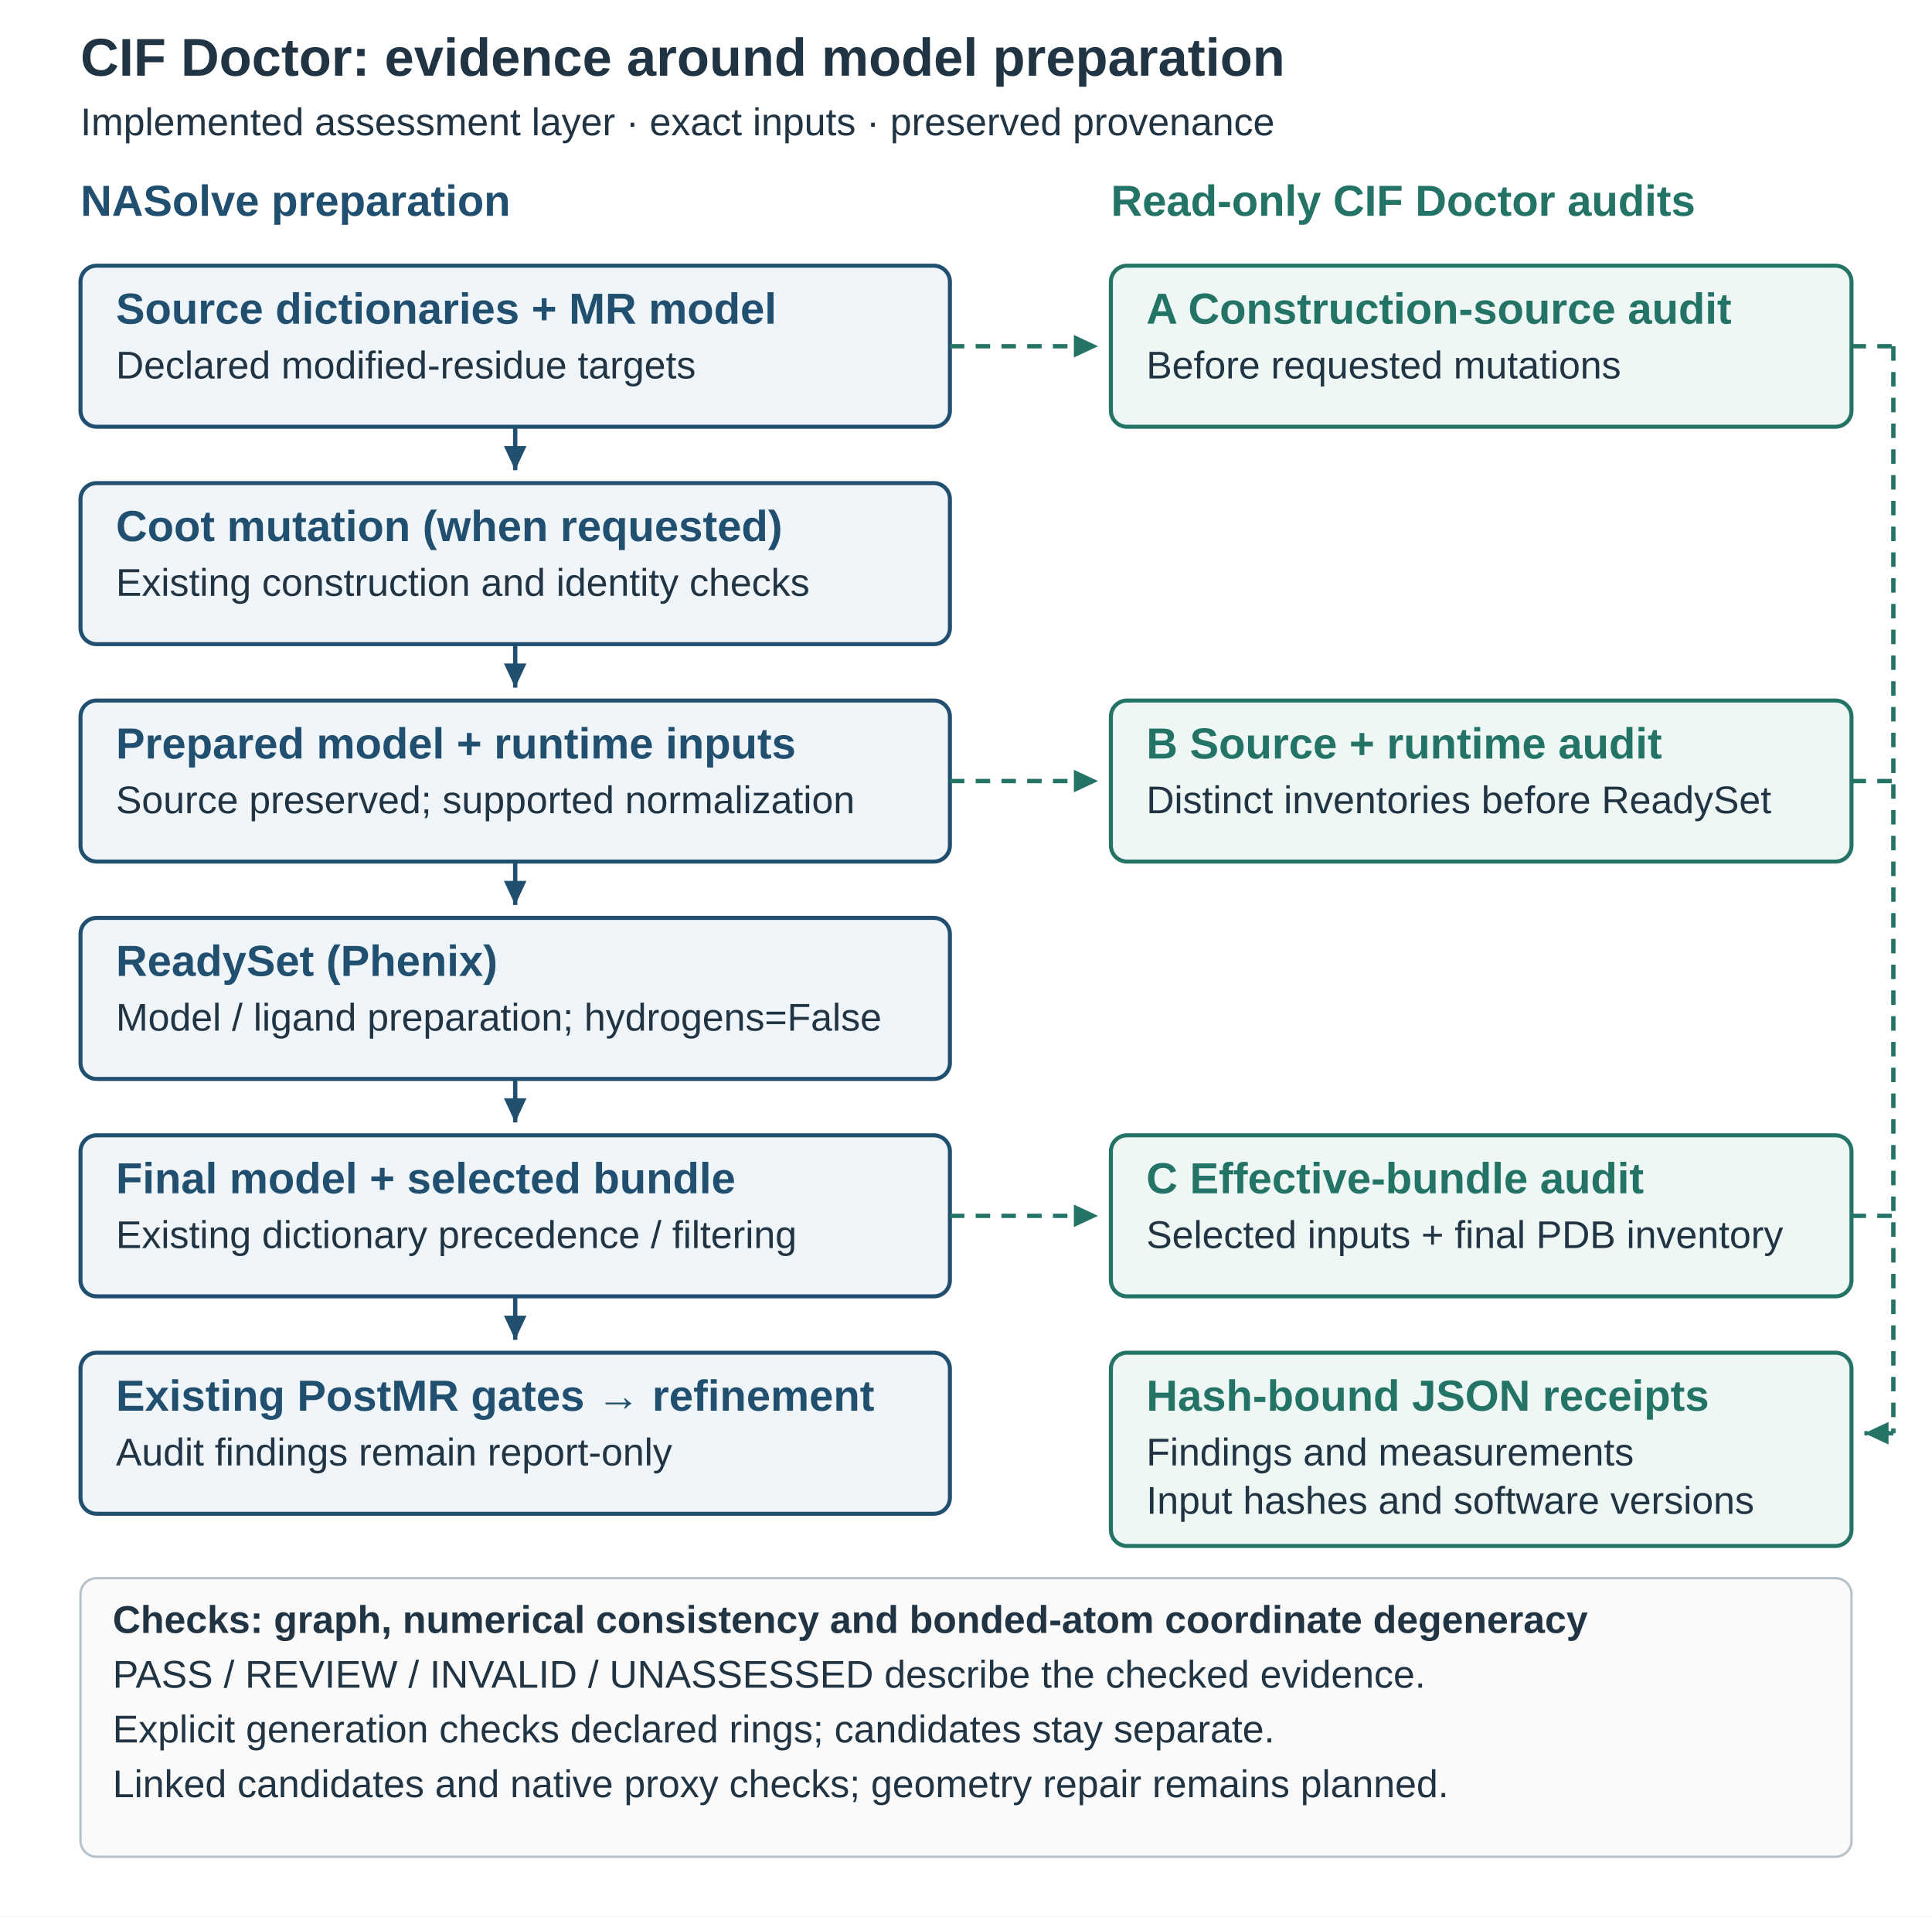
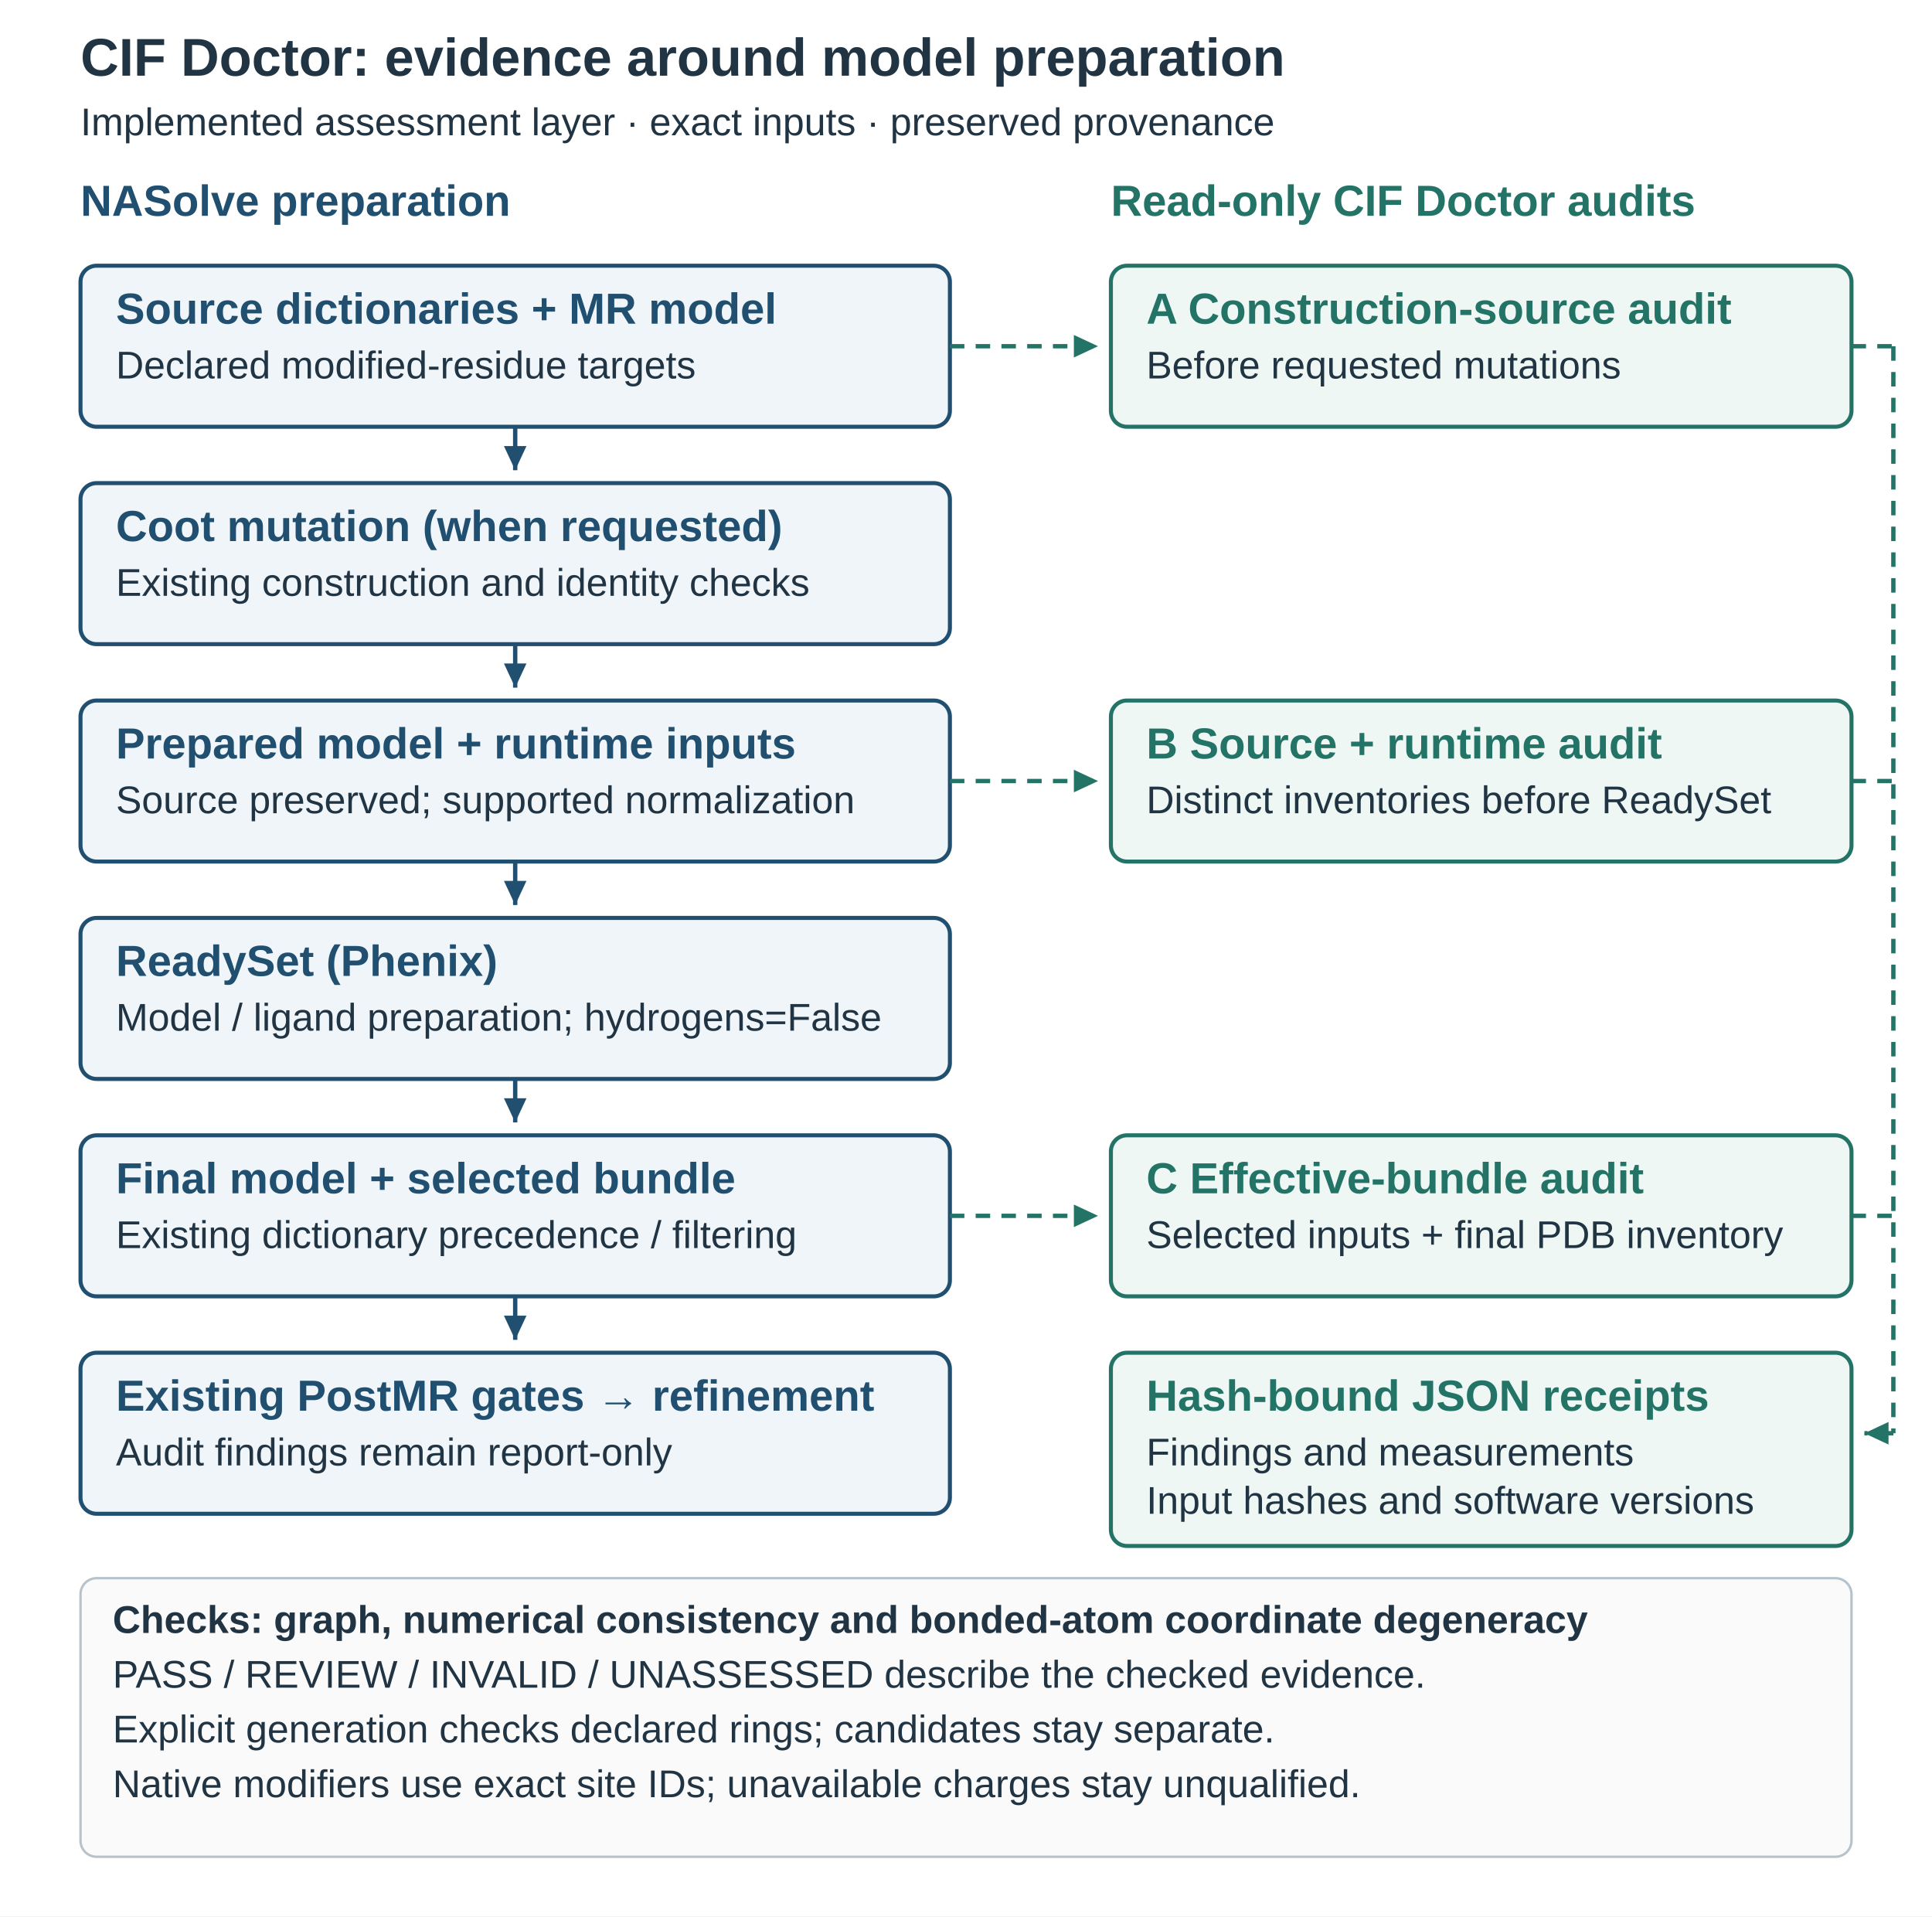
<svg xmlns="http://www.w3.org/2000/svg" width="180mm" height="178.5mm" viewBox="0 0 1200 1190" role="img" aria-labelledby="title description">
  <rect width="1200" height="1190" fill="white" />
  <text x="50" y="47" font-family="Arial, Helvetica, sans-serif" font-size="33" font-weight="bold" fill="#213443" text-anchor="start">CIF Doctor: evidence around model preparation</text>
  <text x="50" y="84" font-family="Arial, Helvetica, sans-serif" font-size="24" font-weight="normal" fill="#213443" text-anchor="start">Implemented assessment layer · exact inputs · preserved provenance</text>
  <text x="50" y="134" font-family="Arial, Helvetica, sans-serif" font-size="27" font-weight="bold" fill="#214f70" text-anchor="start">NASolve preparation</text>
  <text x="690" y="134" font-family="Arial, Helvetica, sans-serif" font-size="27" font-weight="bold" fill="#237466" text-anchor="start">Read-only CIF Doctor audits</text>
  <g id="source-inputs">
    <rect x="50" y="165" width="540" height="100" rx="10" fill="#f0f5f9" stroke="#214f70" stroke-width="2.5" />
    <text x="72" y="201" font-family="Arial, Helvetica, sans-serif" font-size="27" font-weight="bold" fill="#214f70" text-anchor="start">Source dictionaries + MR model</text>
    <text x="72" y="235" font-family="Arial, Helvetica, sans-serif" font-size="24" font-weight="normal" fill="#213443" text-anchor="start">Declared modified-residue targets</text>
  </g>
  <g id="coot-mutation">
    <rect x="50" y="300" width="540" height="100" rx="10" fill="#f0f5f9" stroke="#214f70" stroke-width="2.5" />
    <text x="72" y="336" font-family="Arial, Helvetica, sans-serif" font-size="27" font-weight="bold" fill="#214f70" text-anchor="start">Coot mutation (when requested)</text>
    <text x="72" y="370" font-family="Arial, Helvetica, sans-serif" font-size="24" font-weight="normal" fill="#213443" text-anchor="start">Existing construction and identity checks</text>
  </g>
  <g id="prepared-inputs">
    <rect x="50" y="435" width="540" height="100" rx="10" fill="#f0f5f9" stroke="#214f70" stroke-width="2.5" />
    <text x="72" y="471" font-family="Arial, Helvetica, sans-serif" font-size="27" font-weight="bold" fill="#214f70" text-anchor="start">Prepared model + runtime inputs</text>
    <text x="72" y="505" font-family="Arial, Helvetica, sans-serif" font-size="24" font-weight="normal" fill="#213443" text-anchor="start">Source preserved; supported normalization</text>
  </g>
  <g id="readyset">
    <rect x="50" y="570" width="540" height="100" rx="10" fill="#f0f5f9" stroke="#214f70" stroke-width="2.5" />
    <text x="72" y="606" font-family="Arial, Helvetica, sans-serif" font-size="27" font-weight="bold" fill="#214f70" text-anchor="start">ReadySet (Phenix)</text>
    <text x="72" y="640" font-family="Arial, Helvetica, sans-serif" font-size="24" font-weight="normal" fill="#213443" text-anchor="start">Model / ligand preparation; hydrogens=False</text>
  </g>
  <g id="effective-inputs">
    <rect x="50" y="705" width="540" height="100" rx="10" fill="#f0f5f9" stroke="#214f70" stroke-width="2.5" />
    <text x="72" y="741" font-family="Arial, Helvetica, sans-serif" font-size="27" font-weight="bold" fill="#214f70" text-anchor="start">Final model + selected bundle</text>
    <text x="72" y="775" font-family="Arial, Helvetica, sans-serif" font-size="24" font-weight="normal" fill="#213443" text-anchor="start">Existing dictionary precedence / filtering</text>
  </g>
  <g id="postmr-gates">
    <rect x="50" y="840" width="540" height="100" rx="10" fill="#f0f5f9" stroke="#214f70" stroke-width="2.5" />
    <text x="72" y="876" font-family="Arial, Helvetica, sans-serif" font-size="27" font-weight="bold" fill="#214f70" text-anchor="start">Existing PostMR gates → refinement</text>
    <text x="72" y="910" font-family="Arial, Helvetica, sans-serif" font-size="24" font-weight="normal" fill="#213443" text-anchor="start">Audit findings remain report-only</text>
  </g>
  <g id="preparation-flow-0">
    <path d="M 320.0 265.0 L 320.0 292.0" fill="none" stroke="#214f70" stroke-width="2.7" />
    <polygon points="320.0,292.0 313.0,277.0 327.0,277.0" fill="#214f70" />
  </g>
  <g id="preparation-flow-1">
    <path d="M 320.0 400.0 L 320.0 427.0" fill="none" stroke="#214f70" stroke-width="2.7" />
    <polygon points="320.0,427.0 313.0,412.0 327.0,412.0" fill="#214f70" />
  </g>
  <g id="preparation-flow-2">
    <path d="M 320.0 535.0 L 320.0 562.0" fill="none" stroke="#214f70" stroke-width="2.7" />
    <polygon points="320.0,562.0 313.0,547.0 327.0,547.0" fill="#214f70" />
  </g>
  <g id="preparation-flow-3">
    <path d="M 320.0 670.0 L 320.0 697.0" fill="none" stroke="#214f70" stroke-width="2.7" />
    <polygon points="320.0,697.0 313.0,682.0 327.0,682.0" fill="#214f70" />
  </g>
  <g id="preparation-flow-4">
    <path d="M 320.0 805.0 L 320.0 832.0" fill="none" stroke="#214f70" stroke-width="2.7" />
    <polygon points="320.0,832.0 313.0,817.0 327.0,817.0" fill="#214f70" />
  </g>
  <g id="mutation-audit">
    <rect x="690" y="165" width="460" height="100" rx="10" fill="#eef7f3" stroke="#237466" stroke-width="2.5" />
    <text x="712" y="201" font-family="Arial, Helvetica, sans-serif" font-size="27" font-weight="bold" fill="#237466" text-anchor="start">A  Construction-source audit</text>
    <text x="712" y="235" font-family="Arial, Helvetica, sans-serif" font-size="24" font-weight="normal" fill="#213443" text-anchor="start">Before requested mutations</text>
  </g>
  <g id="audit-branch-mutation-audit">
    <path d="M 590.0 215.0 L 599.0 215.0" fill="none" stroke="#237466" stroke-width="2.7" />
    <path d="M 606.0 215.0 L 615.0 215.0" fill="none" stroke="#237466" stroke-width="2.7" />
    <path d="M 622.0 215.0 L 631.0 215.0" fill="none" stroke="#237466" stroke-width="2.7" />
    <path d="M 638.0 215.0 L 647.0 215.0" fill="none" stroke="#237466" stroke-width="2.7" />
    <path d="M 654.0 215.0 L 663.0 215.0" fill="none" stroke="#237466" stroke-width="2.7" />
    <path d="M 670.0 215.0 L 679.0 215.0" fill="none" stroke="#237466" stroke-width="2.7" />
    <polygon points="682.0,215.0 667.0,222.0 667.0,208.0" fill="#237466" />
  </g>
  <g id="source-runtime-audit">
    <rect x="690" y="435" width="460" height="100" rx="10" fill="#eef7f3" stroke="#237466" stroke-width="2.5" />
    <text x="712" y="471" font-family="Arial, Helvetica, sans-serif" font-size="27" font-weight="bold" fill="#237466" text-anchor="start">B  Source + runtime audit</text>
    <text x="712" y="505" font-family="Arial, Helvetica, sans-serif" font-size="24" font-weight="normal" fill="#213443" text-anchor="start">Distinct inventories before ReadySet</text>
  </g>
  <g id="audit-branch-source-runtime-audit">
    <path d="M 590.0 485.0 L 599.0 485.0" fill="none" stroke="#237466" stroke-width="2.7" />
    <path d="M 606.0 485.0 L 615.0 485.0" fill="none" stroke="#237466" stroke-width="2.7" />
    <path d="M 622.0 485.0 L 631.0 485.0" fill="none" stroke="#237466" stroke-width="2.7" />
    <path d="M 638.0 485.0 L 647.0 485.0" fill="none" stroke="#237466" stroke-width="2.7" />
    <path d="M 654.0 485.0 L 663.0 485.0" fill="none" stroke="#237466" stroke-width="2.7" />
    <path d="M 670.0 485.0 L 679.0 485.0" fill="none" stroke="#237466" stroke-width="2.7" />
    <polygon points="682.0,485.0 667.0,492.0 667.0,478.0" fill="#237466" />
  </g>
  <g id="effective-audit">
    <rect x="690" y="705" width="460" height="100" rx="10" fill="#eef7f3" stroke="#237466" stroke-width="2.5" />
    <text x="712" y="741" font-family="Arial, Helvetica, sans-serif" font-size="27" font-weight="bold" fill="#237466" text-anchor="start">C  Effective-bundle audit</text>
    <text x="712" y="775" font-family="Arial, Helvetica, sans-serif" font-size="24" font-weight="normal" fill="#213443" text-anchor="start">Selected inputs + final PDB inventory</text>
  </g>
  <g id="audit-branch-effective-audit">
    <path d="M 590.0 755.0 L 599.0 755.0" fill="none" stroke="#237466" stroke-width="2.7" />
    <path d="M 606.0 755.0 L 615.0 755.0" fill="none" stroke="#237466" stroke-width="2.7" />
    <path d="M 622.0 755.0 L 631.0 755.0" fill="none" stroke="#237466" stroke-width="2.7" />
    <path d="M 638.0 755.0 L 647.0 755.0" fill="none" stroke="#237466" stroke-width="2.7" />
    <path d="M 654.0 755.0 L 663.0 755.0" fill="none" stroke="#237466" stroke-width="2.7" />
    <path d="M 670.0 755.0 L 679.0 755.0" fill="none" stroke="#237466" stroke-width="2.7" />
    <polygon points="682.0,755.0 667.0,762.0 667.0,748.0" fill="#237466" />
  </g>
  <g id="json-receipts">
    <rect x="690" y="840" width="460" height="120" rx="10" fill="#eef7f3" stroke="#237466" stroke-width="2.5" />
    <text x="712" y="876" font-family="Arial, Helvetica, sans-serif" font-size="27" font-weight="bold" fill="#237466" text-anchor="start">Hash-bound JSON receipts</text>
    <text x="712" y="910" font-family="Arial, Helvetica, sans-serif" font-size="24" font-weight="normal" fill="#213443" text-anchor="start">Findings and measurements</text>
    <text x="712" y="940" font-family="Arial, Helvetica, sans-serif" font-size="24" font-weight="normal" fill="#213443" text-anchor="start">Input hashes and software versions</text>
  </g>
  <g id="mutation-to-receipts">
    <path d="M 1150.0 215.0 L 1159.0 215.0" fill="none" stroke="#237466" stroke-width="2.7" />
    <path d="M 1166.0 215.0 L 1175.0 215.0" fill="none" stroke="#237466" stroke-width="2.7" />
    <path d="M 1176.0 215.0 L 1176.0 224.0" fill="none" stroke="#237466" stroke-width="2.7" />
    <path d="M 1176.0 231.0 L 1176.0 240.0" fill="none" stroke="#237466" stroke-width="2.7" />
    <path d="M 1176.0 247.0 L 1176.0 256.0" fill="none" stroke="#237466" stroke-width="2.7" />
    <path d="M 1176.0 263.0 L 1176.0 272.0" fill="none" stroke="#237466" stroke-width="2.7" />
    <path d="M 1176.0 279.0 L 1176.0 288.0" fill="none" stroke="#237466" stroke-width="2.7" />
    <path d="M 1176.0 295.0 L 1176.0 304.0" fill="none" stroke="#237466" stroke-width="2.7" />
    <path d="M 1176.0 311.0 L 1176.0 320.0" fill="none" stroke="#237466" stroke-width="2.7" />
    <path d="M 1176.0 327.0 L 1176.0 336.0" fill="none" stroke="#237466" stroke-width="2.7" />
    <path d="M 1176.0 343.0 L 1176.0 352.0" fill="none" stroke="#237466" stroke-width="2.7" />
    <path d="M 1176.0 359.0 L 1176.0 368.0" fill="none" stroke="#237466" stroke-width="2.7" />
    <path d="M 1176.0 375.0 L 1176.0 384.0" fill="none" stroke="#237466" stroke-width="2.7" />
    <path d="M 1176.0 391.0 L 1176.0 400.0" fill="none" stroke="#237466" stroke-width="2.7" />
    <path d="M 1176.0 407.0 L 1176.0 416.0" fill="none" stroke="#237466" stroke-width="2.7" />
    <path d="M 1176.0 423.0 L 1176.0 432.0" fill="none" stroke="#237466" stroke-width="2.7" />
    <path d="M 1176.0 439.0 L 1176.0 448.0" fill="none" stroke="#237466" stroke-width="2.7" />
    <path d="M 1176.0 455.0 L 1176.0 464.0" fill="none" stroke="#237466" stroke-width="2.7" />
    <path d="M 1176.0 471.0 L 1176.0 480.0" fill="none" stroke="#237466" stroke-width="2.7" />
    <path d="M 1176.0 487.0 L 1176.0 496.0" fill="none" stroke="#237466" stroke-width="2.7" />
    <path d="M 1176.0 503.0 L 1176.0 512.0" fill="none" stroke="#237466" stroke-width="2.7" />
    <path d="M 1176.0 519.0 L 1176.0 528.0" fill="none" stroke="#237466" stroke-width="2.7" />
    <path d="M 1176.0 535.0 L 1176.0 544.0" fill="none" stroke="#237466" stroke-width="2.7" />
    <path d="M 1176.0 551.0 L 1176.0 560.0" fill="none" stroke="#237466" stroke-width="2.7" />
    <path d="M 1176.0 567.0 L 1176.0 576.0" fill="none" stroke="#237466" stroke-width="2.7" />
    <path d="M 1176.0 583.0 L 1176.0 592.0" fill="none" stroke="#237466" stroke-width="2.7" />
    <path d="M 1176.0 599.0 L 1176.0 608.0" fill="none" stroke="#237466" stroke-width="2.7" />
    <path d="M 1176.0 615.0 L 1176.0 624.0" fill="none" stroke="#237466" stroke-width="2.7" />
    <path d="M 1176.0 631.0 L 1176.0 640.0" fill="none" stroke="#237466" stroke-width="2.7" />
    <path d="M 1176.0 647.0 L 1176.0 656.0" fill="none" stroke="#237466" stroke-width="2.7" />
    <path d="M 1176.0 663.0 L 1176.0 672.0" fill="none" stroke="#237466" stroke-width="2.7" />
    <path d="M 1176.0 679.0 L 1176.0 688.0" fill="none" stroke="#237466" stroke-width="2.7" />
    <path d="M 1176.0 695.0 L 1176.0 704.0" fill="none" stroke="#237466" stroke-width="2.7" />
    <path d="M 1176.0 711.0 L 1176.0 720.0" fill="none" stroke="#237466" stroke-width="2.7" />
    <path d="M 1176.0 727.0 L 1176.0 736.0" fill="none" stroke="#237466" stroke-width="2.7" />
    <path d="M 1176.0 743.0 L 1176.0 752.0" fill="none" stroke="#237466" stroke-width="2.7" />
    <path d="M 1176.0 759.0 L 1176.0 768.0" fill="none" stroke="#237466" stroke-width="2.7" />
    <path d="M 1176.0 775.0 L 1176.0 784.0" fill="none" stroke="#237466" stroke-width="2.7" />
    <path d="M 1176.0 791.0 L 1176.0 800.0" fill="none" stroke="#237466" stroke-width="2.7" />
    <path d="M 1176.0 807.0 L 1176.0 816.0" fill="none" stroke="#237466" stroke-width="2.7" />
    <path d="M 1176.0 823.0 L 1176.0 832.0" fill="none" stroke="#237466" stroke-width="2.7" />
    <path d="M 1176.0 839.0 L 1176.0 848.0" fill="none" stroke="#237466" stroke-width="2.7" />
    <path d="M 1176.0 855.0 L 1176.0 864.0" fill="none" stroke="#237466" stroke-width="2.7" />
    <path d="M 1176.0 871.0 L 1176.0 880.0" fill="none" stroke="#237466" stroke-width="2.7" />
    <path d="M 1176.0 887.0 L 1176.0 890.0" fill="none" stroke="#237466" stroke-width="2.7" />
    <path d="M 1176.0 890.0 L 1167.0 890.0" fill="none" stroke="#237466" stroke-width="2.7" />
    <path d="M 1160.0 890.0 L 1158.0 890.0" fill="none" stroke="#237466" stroke-width="2.7" />
    <polygon points="1158.0,890.0 1173.0,883.0 1173.0,897.0" fill="#237466" />
  </g>
  <g id="source-to-receipts">
    <path d="M 1150.0 485.0 L 1159.0 485.0" fill="none" stroke="#237466" stroke-width="2.7" />
    <path d="M 1166.0 485.0 L 1175.0 485.0" fill="none" stroke="#237466" stroke-width="2.7" />
  </g>
  <g id="effective-to-receipts">
    <path d="M 1150.0 755.0 L 1159.0 755.0" fill="none" stroke="#237466" stroke-width="2.7" />
    <path d="M 1166.0 755.0 L 1175.0 755.0" fill="none" stroke="#237466" stroke-width="2.7" />
  </g>
  <g id="scope-notes">
    <rect x="50" y="980" width="1100" height="173" rx="10" fill="#fafafa" stroke="#b7c2ca" stroke-width="1.5" />
    <text x="70" y="1014" font-family="Arial, Helvetica, sans-serif" font-size="24" font-weight="bold" fill="#213443" text-anchor="start">Checks: graph, numerical consistency and bonded-atom coordinate degeneracy</text>
    <text x="70" y="1048" font-family="Arial, Helvetica, sans-serif" font-size="24" font-weight="normal" fill="#213443" text-anchor="start">PASS / REVIEW / INVALID / UNASSESSED describe the checked evidence.</text>
    <text x="70" y="1082" font-family="Arial, Helvetica, sans-serif" font-size="24" font-weight="normal" fill="#213443" text-anchor="start">Explicit generation checks declared rings; candidates stay separate.</text>
-     <text x="70" y="1116" font-family="Arial, Helvetica, sans-serif" font-size="24" font-weight="normal" fill="#213443" text-anchor="start">Linked candidates and native proxy checks; geometry repair remains planned.</text>
+     <text x="70" y="1116" font-family="Arial, Helvetica, sans-serif" font-size="24" font-weight="normal" fill="#213443" text-anchor="start">Native modifiers use exact site IDs; unavailable charges stay unqualified.</text>
  </g>
</svg>
